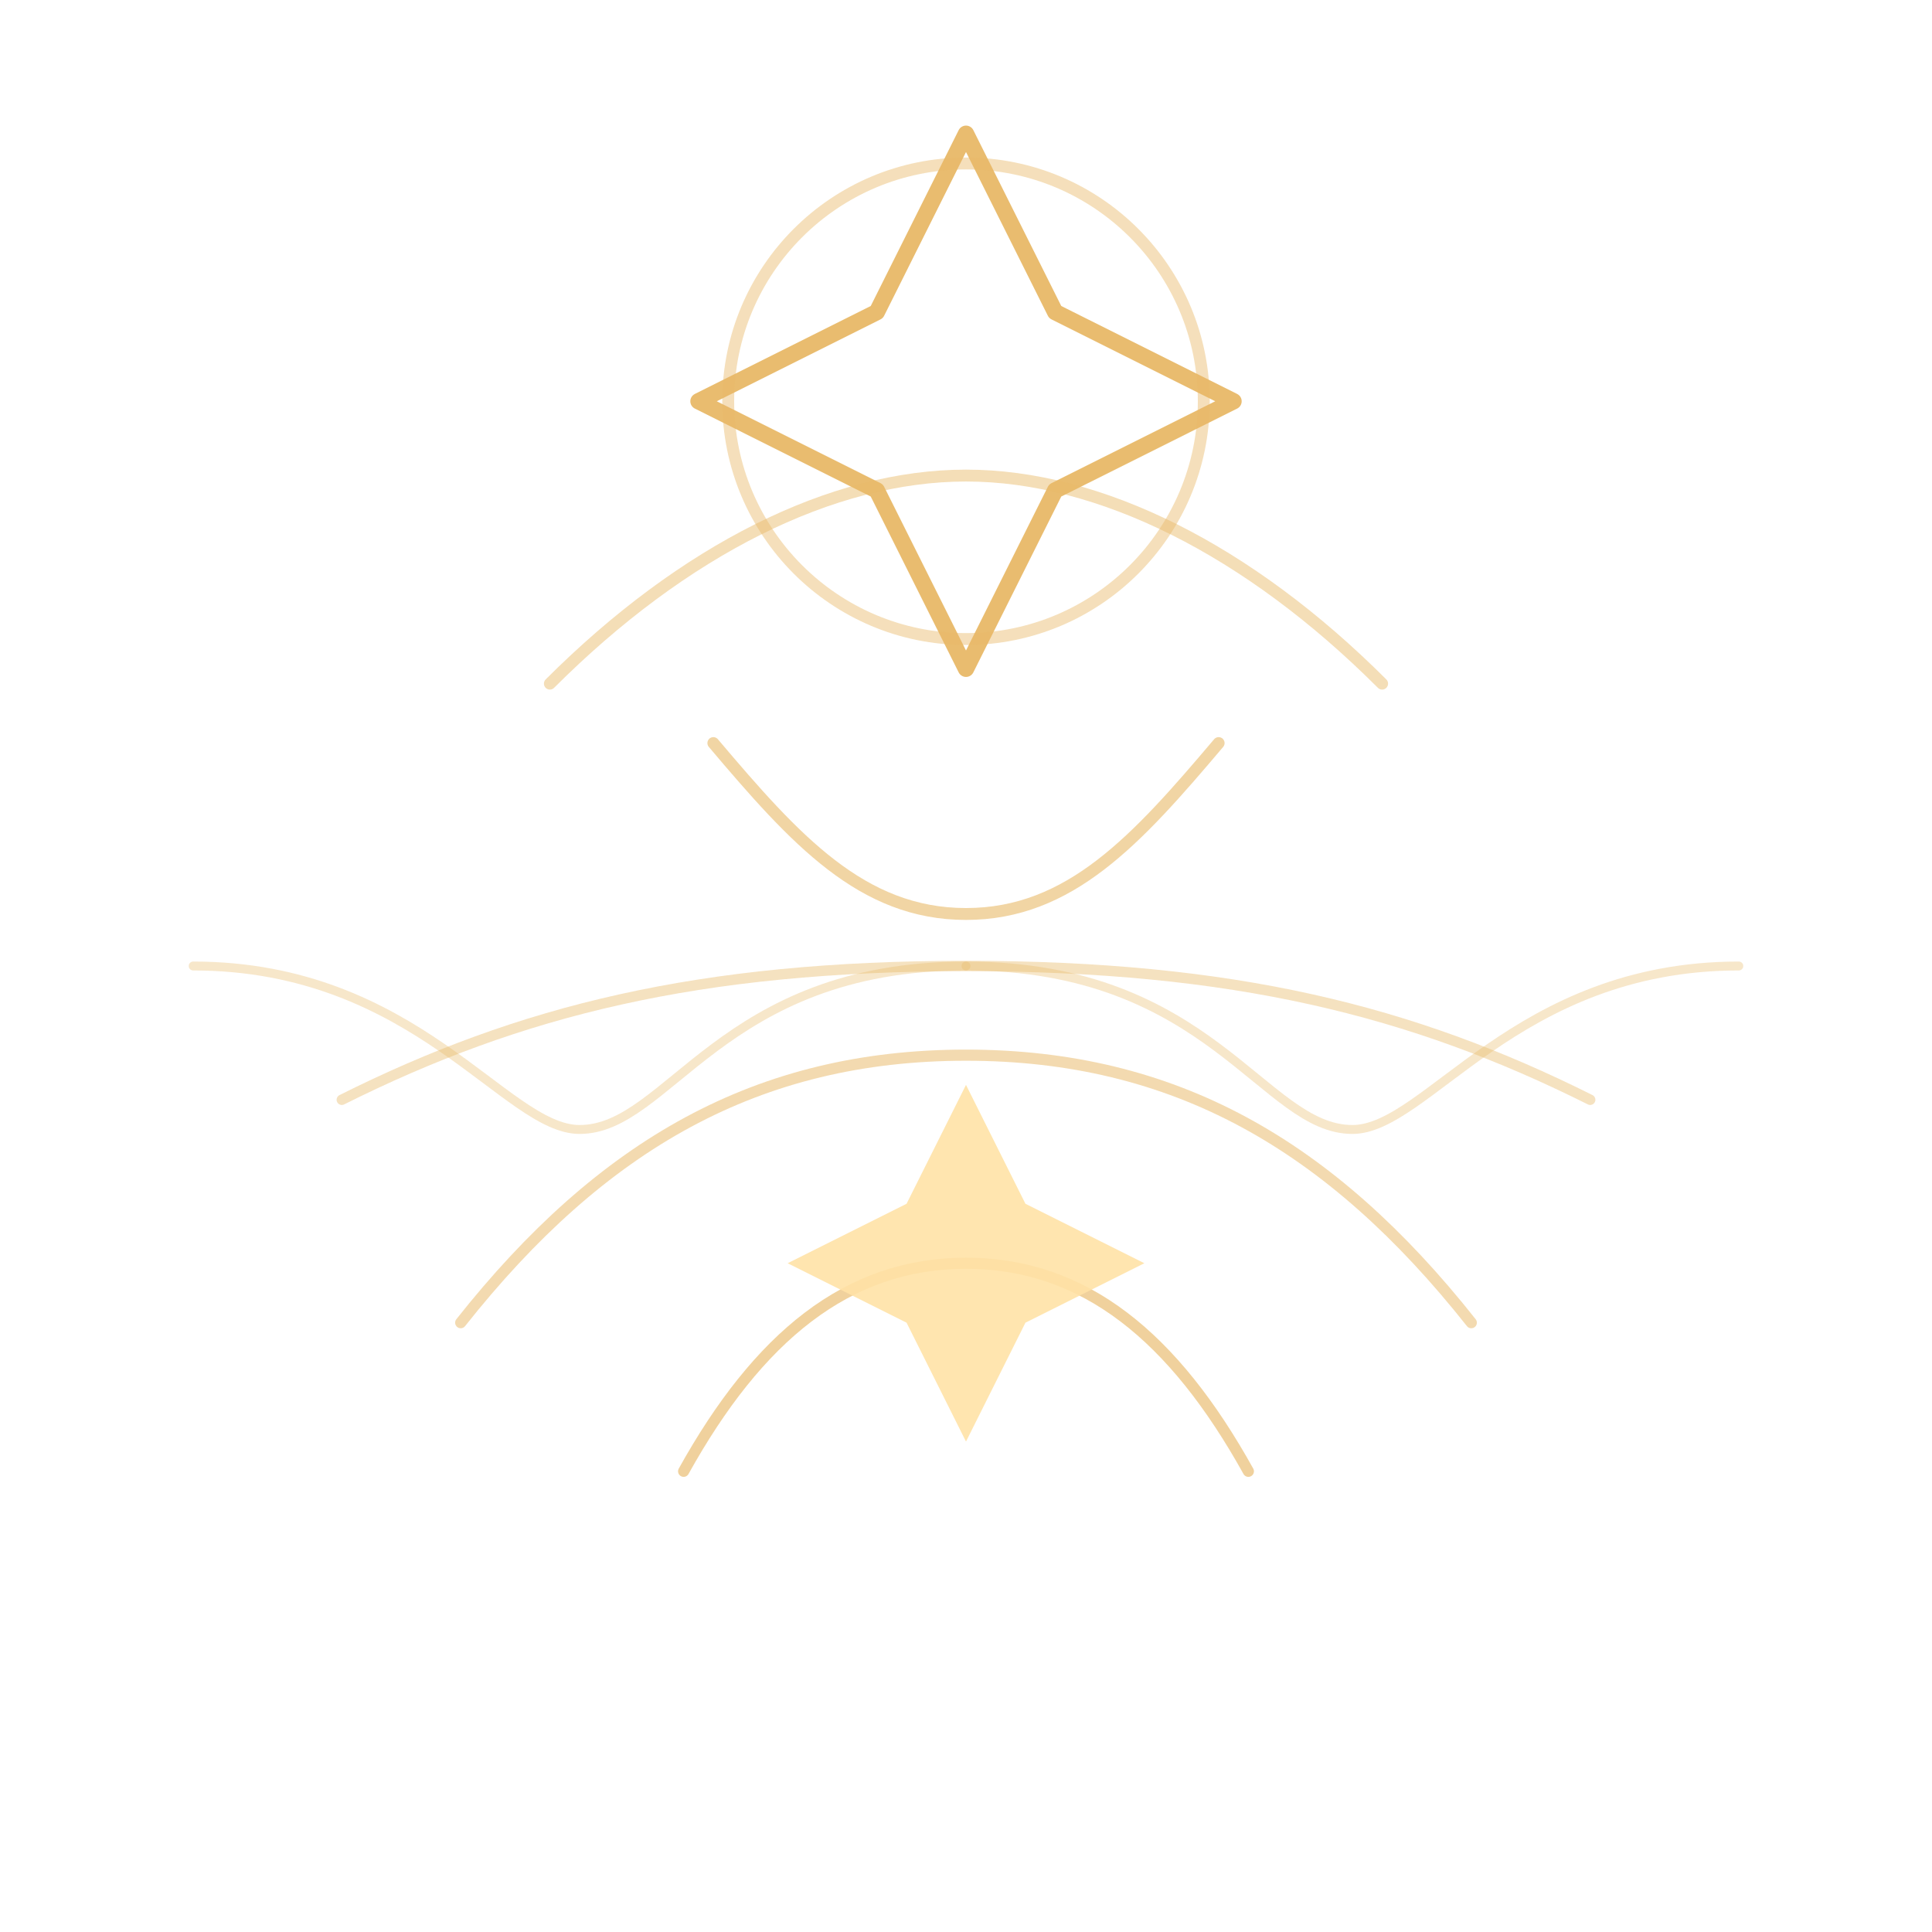
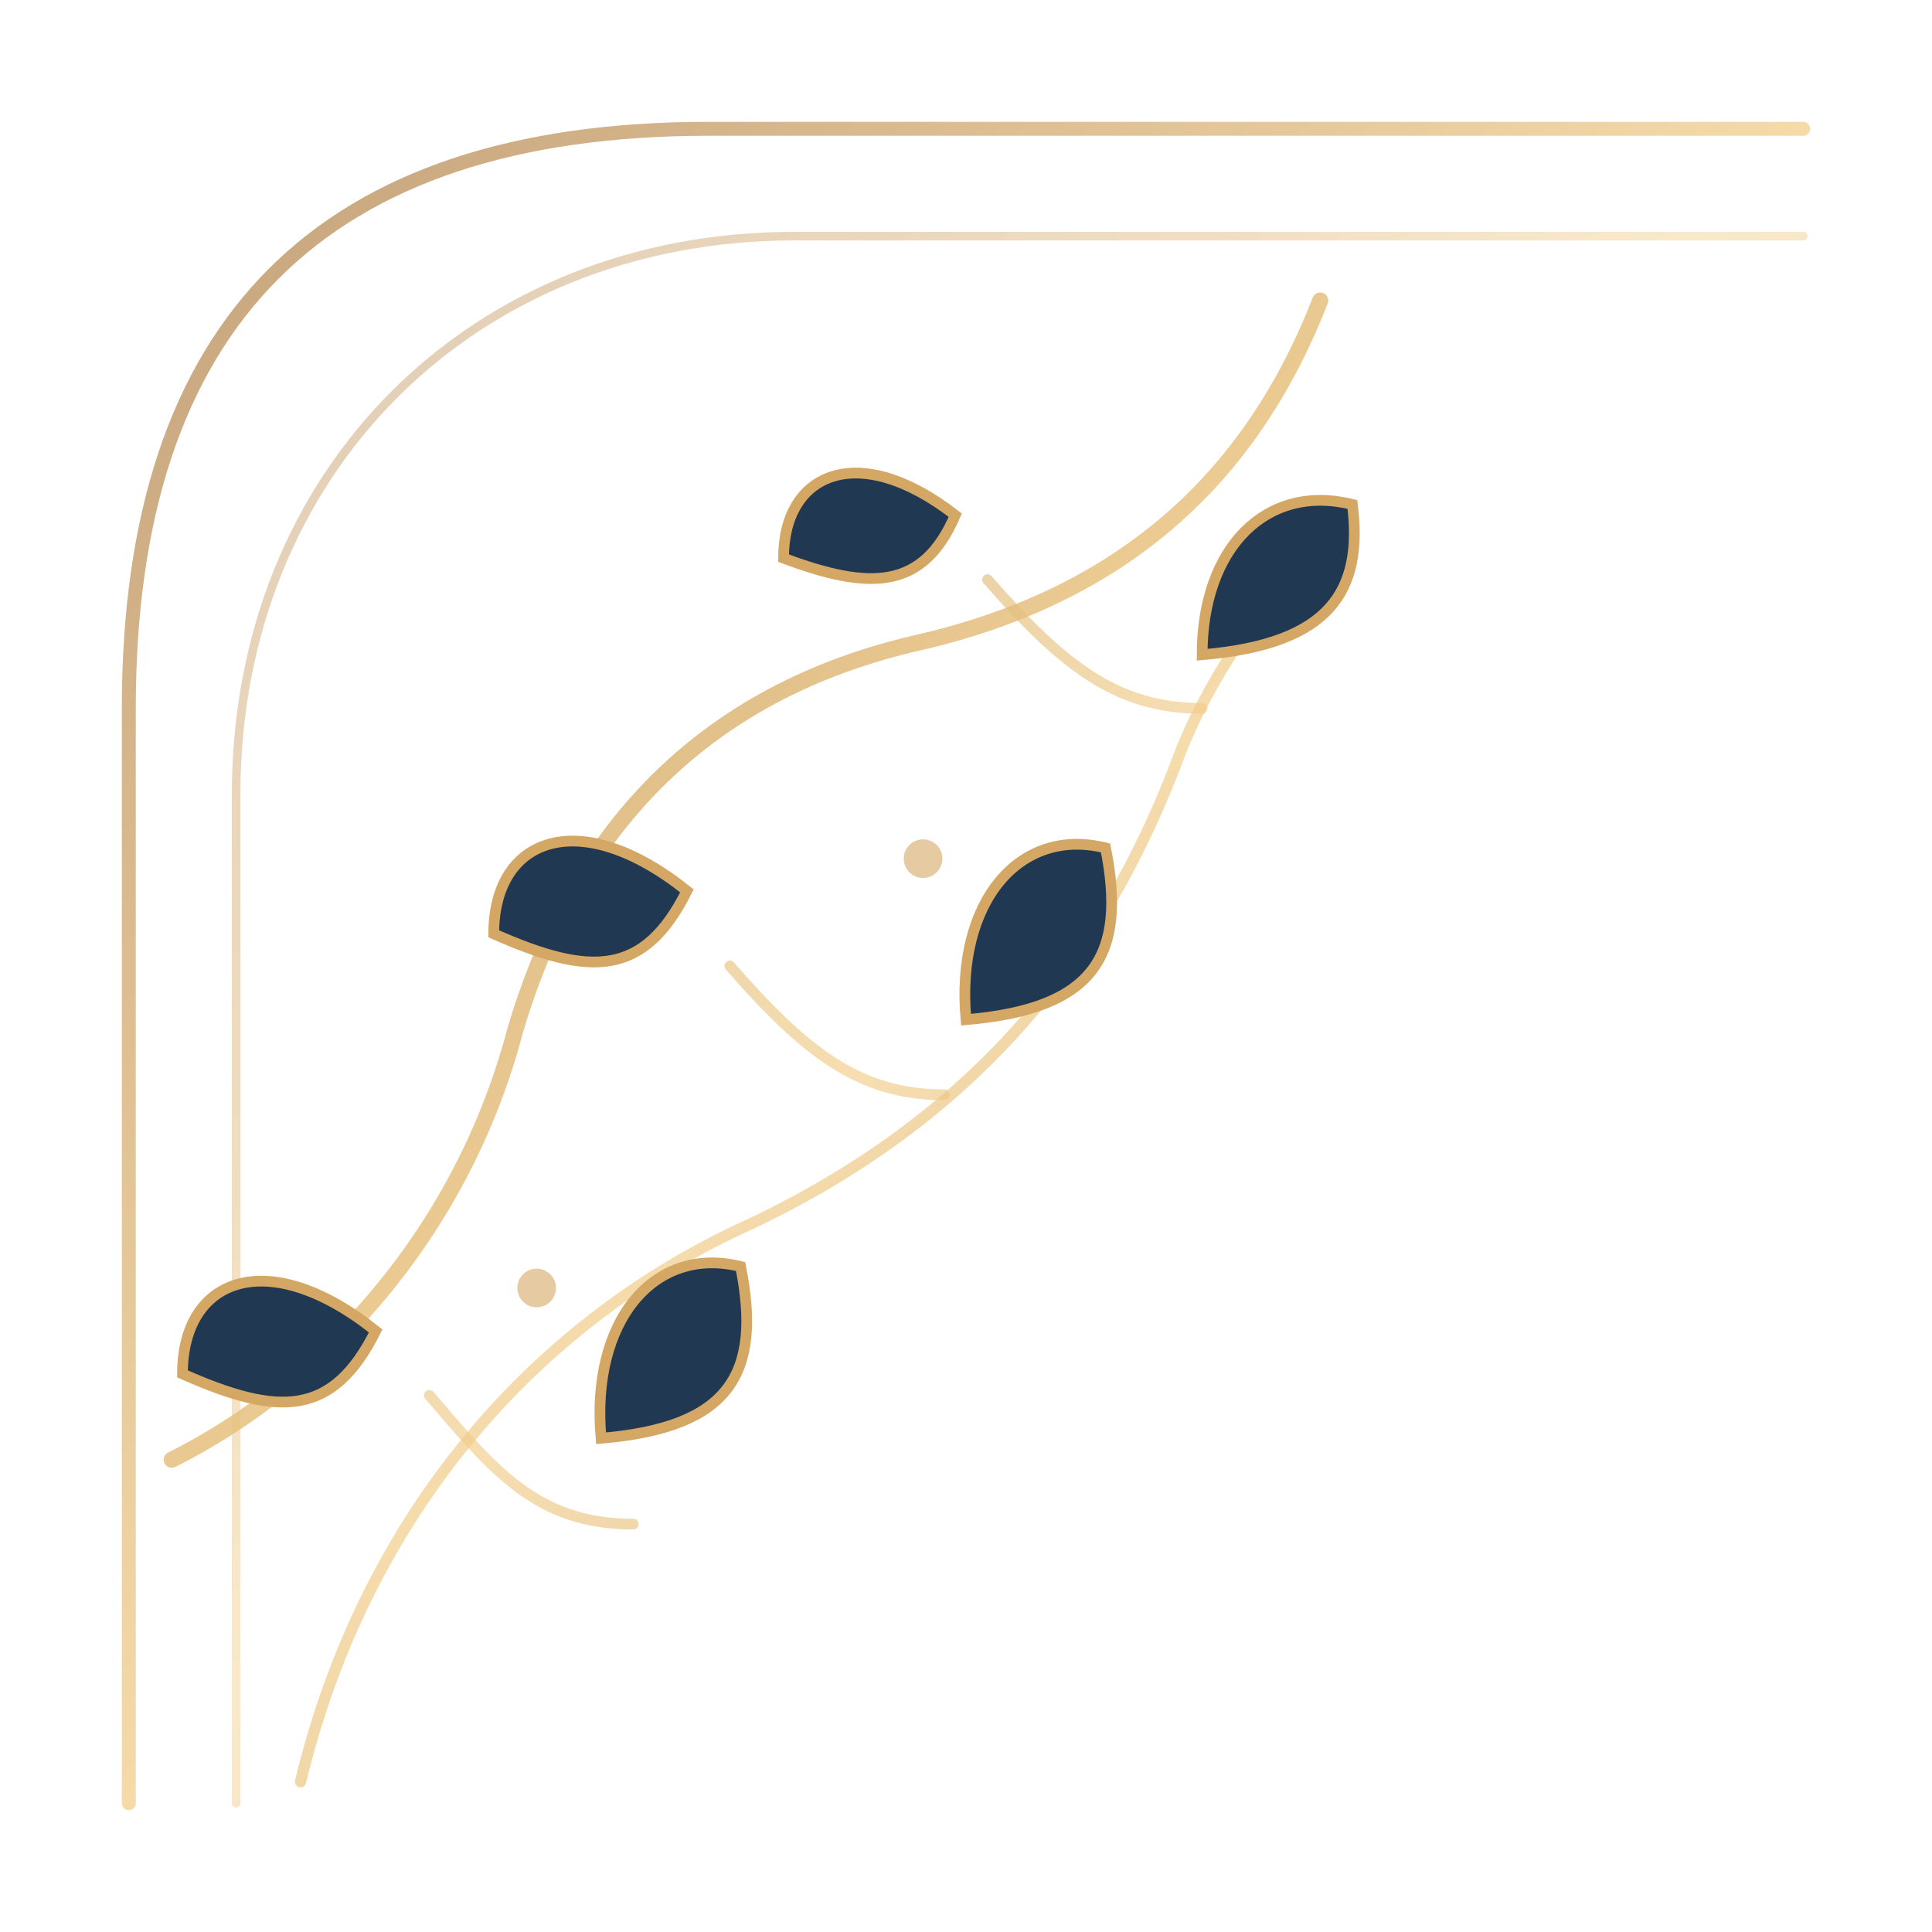
- <svg xmlns="http://www.w3.org/2000/svg" viewBox="0 0 260 260" fill="none">
-   <g stroke="#E8B968" stroke-linecap="round" stroke-linejoin="round">
-     <path d="M130 18l12 24 24 12-24 12-12 24-12-24-24-12 24-12 12-24Z" stroke-width="2.2" opacity=".95" />
-     <circle cx="130" cy="54" r="32" stroke-width="1.6" opacity=".45" />
-     <path d="M74 92c18-18 38-28 56-28s38 10 56 28" stroke-width="1.6" opacity=".48" />
-     <path d="M96 100c11 13 20 23 34 23s23-10 34-23" stroke-width="1.6" opacity=".6" />
-     <path d="M46 148c24-12 48-18 84-18s60 6 84 18" stroke-width="1.4" opacity=".42" />
-     <path d="M62 178c19-24 40-36 68-36s49 12 68 36" stroke-width="1.5" opacity=".52" />
-     <path d="M92 198c10-18 22-28 38-28s28 10 38 28" stroke-width="1.5" opacity=".65" />
-     <path d="M130 146l8 16 16 8-16 8-8 16-8-16-16-8 16-8 8-16Z" fill="#FFE2A6" opacity=".9" stroke="none" />
-     <path d="M26 130c30 0 42 22 52 22 12 0 19-22 52-22" stroke-width="1.2" opacity=".35" />
-     <path d="M234 130c-30 0-42 22-52 22-12 0-19-22-52-22" stroke-width="1.2" opacity=".35" />
+ <svg xmlns="http://www.w3.org/2000/svg" viewBox="0 0 180 180" fill="none">
+   <defs>
+     <linearGradient id="gold" x1="0" y1="0" x2="180" y2="180" gradientUnits="userSpaceOnUse">
+       <stop stop-color="#A06E3B" />
+       <stop offset=".5" stop-color="#F2CD88" />
+       <stop offset="1" stop-color="#A06E3B" />
+     </linearGradient>
+   </defs>
+   <g stroke="url(#gold)" stroke-linecap="round" stroke-linejoin="round" fill="none">
+     <path d="M12 168V66C12 30 30 12 66 12H168" stroke-width="1.3" opacity=".72" />
+     <path d="M22 168V74c0-30 22-52 52-52h94" stroke-width=".8" opacity=".44" />
+     <path d="M16 136c14-7 27-21 32-40 5-17 16-31 37-36 18-4 31-14 38-32" stroke-width="1.5" opacity=".84" />
+     <path d="M28 166c6-25 22-43 42-52 21-10 33-25 40-44 2-5 5-10 9-15" stroke-width="1.05" opacity=".7" />
+     <path d="M40 130c6 7 10 12 19 12" stroke-width="1" opacity=".65" />
+     <path d="M68 90c7 8 12 12 20 12" stroke-width="1" opacity=".65" />
+     <path d="M92 54c7 8 12 12 20 12" stroke-width="1" opacity=".65" />
  </g>
+   <g fill="#203851" stroke="#D5A764" stroke-width="1">
+     <path d="M35 124c-10-8-18-5-18 4 9 4 14 4 18-4Z" />
+     <path d="M56 134c-1-11 5-18 13-16 2 10-1 15-13 16Z" />
+     <path d="M64 83c-10-8-18-5-18 4 9 4 14 4 18-4Z" />
+     <path d="M90 95c-1-11 5-18 13-16 2 10-1 15-13 16Z" />
+     <path d="M89 48c-9-7-16-4-16 4 8 3 13 3 16-4Z" />
+     <path d="M112 61c0-10 6-16 14-14 1 8-2 13-14 14Z" />
+   </g>
+   <circle cx="50" cy="120" r="1.8" fill="#D5A764" opacity=".6" />
+   <circle cx="86" cy="80" r="1.8" fill="#D5A764" opacity=".6" />
</svg>
